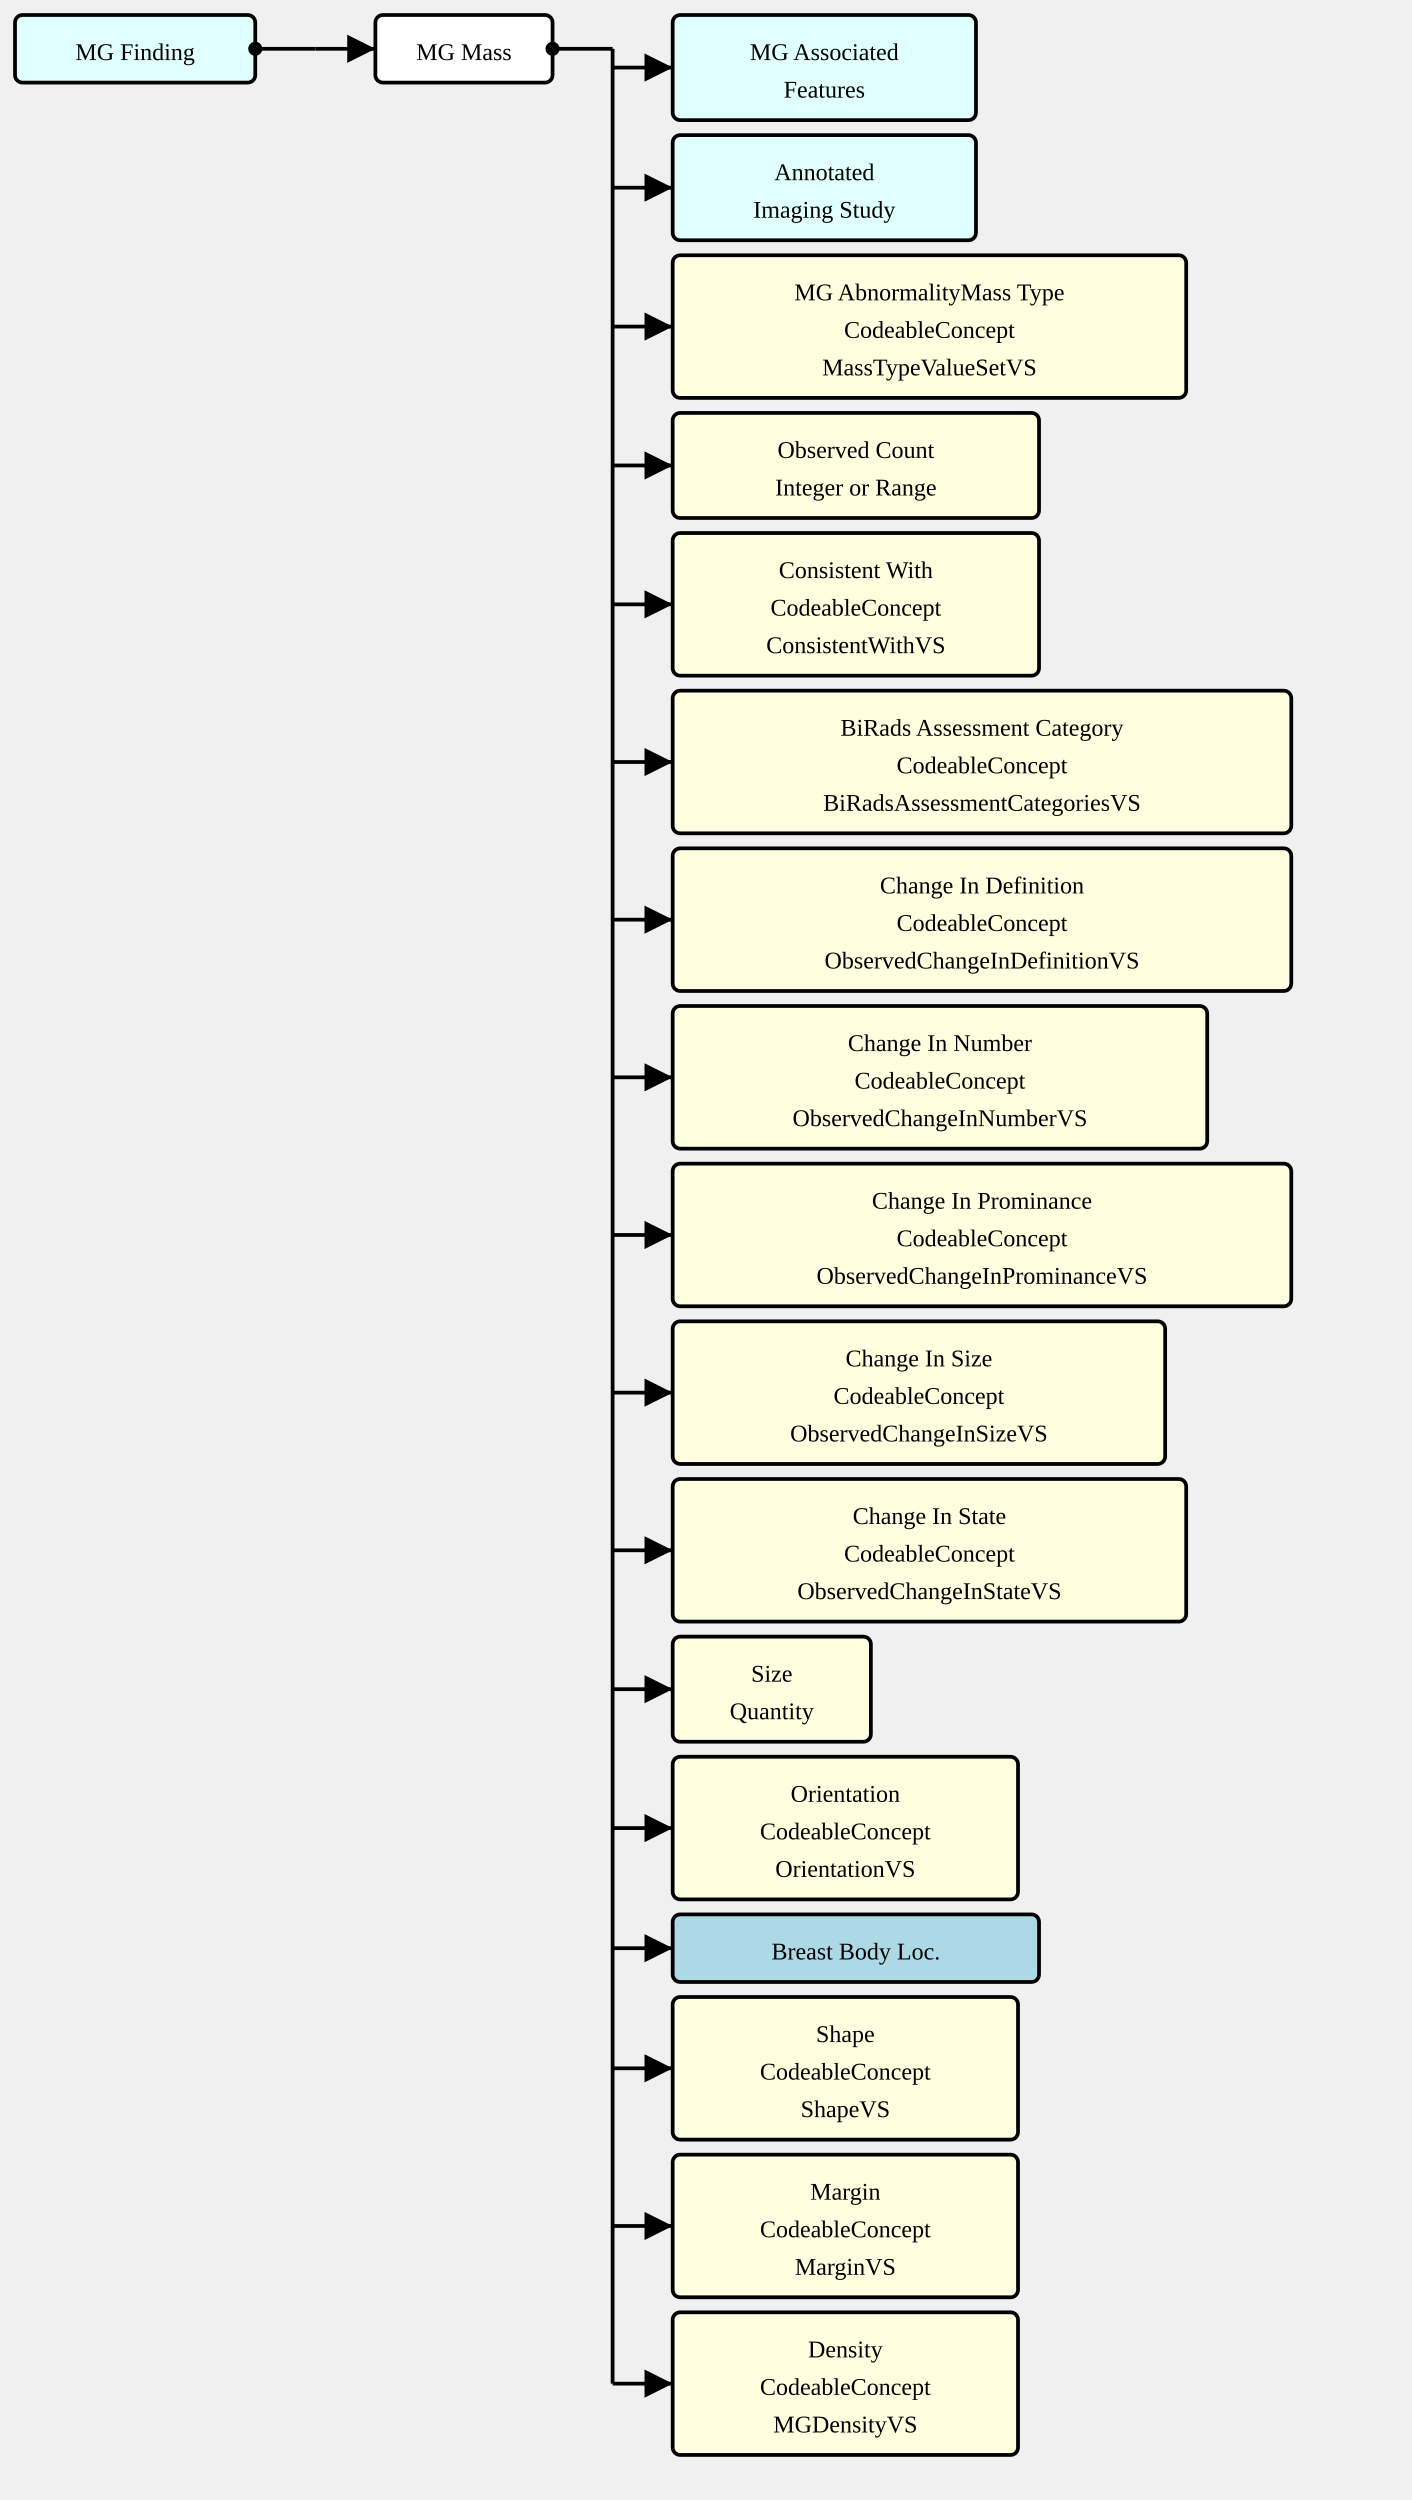
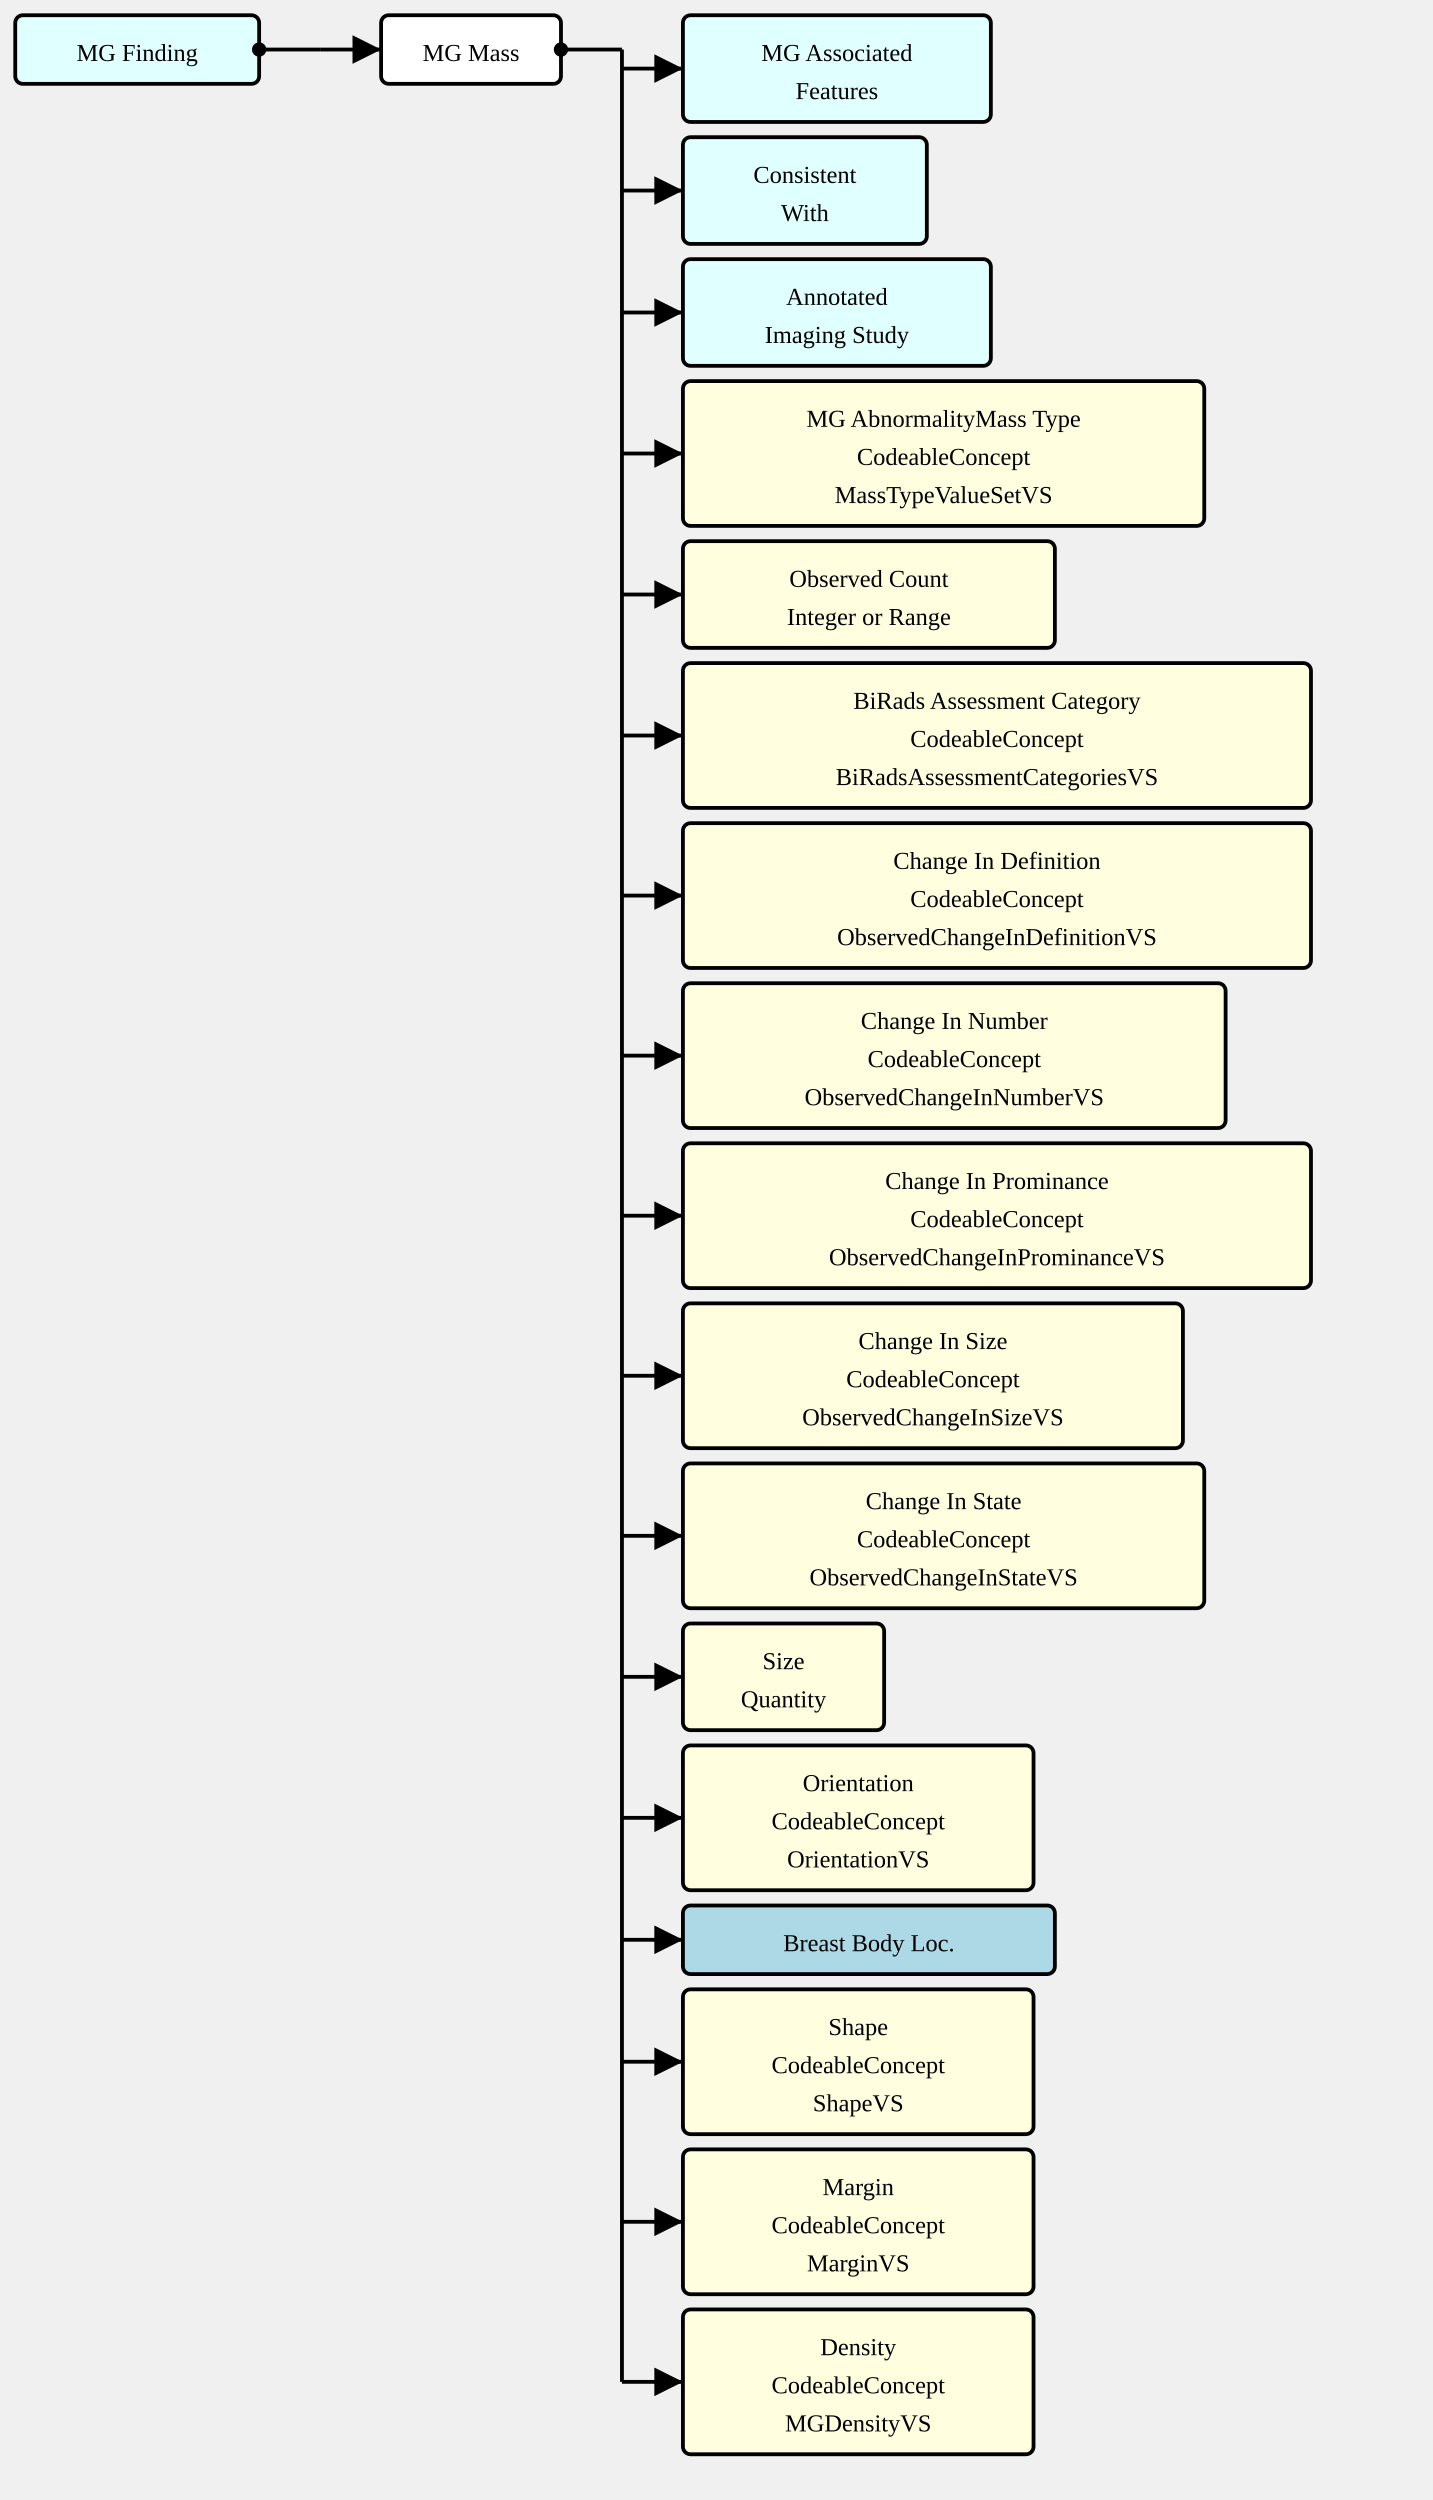
- <svg xmlns="http://www.w3.org/2000/svg" version="1.1" width="705" height="1248.75">
+ <svg xmlns="http://www.w3.org/2000/svg" version="1.1" width="705" height="1230">
  <defs>
    <marker id="arrowStart" markerWidth="3.75" markerHeight="3.75" markerUnits="px" refX="1.875" refY="1.875">
      <circle fill="Black" stroke-width="0" cx="1.875" cy="1.875" r="1.875" />
    </marker>
    <marker id="arrowEnd" markerWidth="7.5" markerHeight="7.5" markerUnits="px" refX="7.5" refY="3.75">
      <polygon fill="Black" stroke-width="0" points="0 0 7.5 3.75 0 7.5" />
    </marker>
  </defs>
  <g>
    <g transform="translate(7.5 7.5)">
      <rect fill="LightCyan" stroke="Black" stroke-width="1.875" x="0" y="0" width="120" height="33.75" rx="3.75" ry="3.75" />
      <a href="./StructureDefinition-MGFinding.html" target="_blank">
        <text x="60" y="22.5" text-anchor="middle">MG Finding</text>
      </a>
    </g>
    <line stroke="Black" stroke-width="1.875" marker-end="url(#arrowEnd)" x1="157.5" y1="24.375" x2="187.5" y2="24.375" />
    <line stroke="Black" stroke-width="1.875" marker-start="url(#arrowStart)" x1="127.5" y1="24.375" x2="157.5" y2="24.375" />
    <line stroke="Black" stroke-width="1.875" x1="157.5" y1="24.375" x2="157.5" y2="24.375" />
  </g>
  <g>
    <g transform="translate(187.5 7.5)">
      <rect fill="White" stroke="Black" stroke-width="1.875" x="0" y="0" width="88.5" height="33.75" rx="3.75" ry="3.75" />
      <text x="44.25" y="22.5" text-anchor="middle">MG Mass</text>
    </g>
    <line stroke="Black" stroke-width="1.875" marker-end="url(#arrowEnd)" x1="306" y1="33.75" x2="336" y2="33.75" />
    <line stroke="Black" stroke-width="1.875" marker-end="url(#arrowEnd)" x1="306" y1="93.75" x2="336" y2="93.75" />
-     <line stroke="Black" stroke-width="1.875" marker-end="url(#arrowEnd)" x1="306" y1="163.125" x2="336" y2="163.125" />
-     <line stroke="Black" stroke-width="1.875" marker-end="url(#arrowEnd)" x1="306" y1="232.5" x2="336" y2="232.5" />
-     <line stroke="Black" stroke-width="1.875" marker-end="url(#arrowEnd)" x1="306" y1="301.875" x2="336" y2="301.875" />
-     <line stroke="Black" stroke-width="1.875" marker-end="url(#arrowEnd)" x1="306" y1="380.625" x2="336" y2="380.625" />
-     <line stroke="Black" stroke-width="1.875" marker-end="url(#arrowEnd)" x1="306" y1="459.375" x2="336" y2="459.375" />
-     <line stroke="Black" stroke-width="1.875" marker-end="url(#arrowEnd)" x1="306" y1="538.125" x2="336" y2="538.125" />
-     <line stroke="Black" stroke-width="1.875" marker-end="url(#arrowEnd)" x1="306" y1="616.875" x2="336" y2="616.875" />
-     <line stroke="Black" stroke-width="1.875" marker-end="url(#arrowEnd)" x1="306" y1="695.625" x2="336" y2="695.625" />
-     <line stroke="Black" stroke-width="1.875" marker-end="url(#arrowEnd)" x1="306" y1="774.375" x2="336" y2="774.375" />
-     <line stroke="Black" stroke-width="1.875" marker-end="url(#arrowEnd)" x1="306" y1="843.75" x2="336" y2="843.75" />
-     <line stroke="Black" stroke-width="1.875" marker-end="url(#arrowEnd)" x1="306" y1="913.125" x2="336" y2="913.125" />
-     <line stroke="Black" stroke-width="1.875" marker-end="url(#arrowEnd)" x1="306" y1="973.125" x2="336" y2="973.125" />
-     <line stroke="Black" stroke-width="1.875" marker-end="url(#arrowEnd)" x1="306" y1="1033.125" x2="336" y2="1033.125" />
-     <line stroke="Black" stroke-width="1.875" marker-end="url(#arrowEnd)" x1="306" y1="1111.875" x2="336" y2="1111.875" />
-     <line stroke="Black" stroke-width="1.875" marker-end="url(#arrowEnd)" x1="306" y1="1190.625" x2="336" y2="1190.625" />
+     <line stroke="Black" stroke-width="1.875" marker-end="url(#arrowEnd)" x1="306" y1="153.75" x2="336" y2="153.75" />
+     <line stroke="Black" stroke-width="1.875" marker-end="url(#arrowEnd)" x1="306" y1="223.125" x2="336" y2="223.125" />
+     <line stroke="Black" stroke-width="1.875" marker-end="url(#arrowEnd)" x1="306" y1="292.5" x2="336" y2="292.5" />
+     <line stroke="Black" stroke-width="1.875" marker-end="url(#arrowEnd)" x1="306" y1="361.875" x2="336" y2="361.875" />
+     <line stroke="Black" stroke-width="1.875" marker-end="url(#arrowEnd)" x1="306" y1="440.625" x2="336" y2="440.625" />
+     <line stroke="Black" stroke-width="1.875" marker-end="url(#arrowEnd)" x1="306" y1="519.375" x2="336" y2="519.375" />
+     <line stroke="Black" stroke-width="1.875" marker-end="url(#arrowEnd)" x1="306" y1="598.125" x2="336" y2="598.125" />
+     <line stroke="Black" stroke-width="1.875" marker-end="url(#arrowEnd)" x1="306" y1="676.875" x2="336" y2="676.875" />
+     <line stroke="Black" stroke-width="1.875" marker-end="url(#arrowEnd)" x1="306" y1="755.625" x2="336" y2="755.625" />
+     <line stroke="Black" stroke-width="1.875" marker-end="url(#arrowEnd)" x1="306" y1="825" x2="336" y2="825" />
+     <line stroke="Black" stroke-width="1.875" marker-end="url(#arrowEnd)" x1="306" y1="894.375" x2="336" y2="894.375" />
+     <line stroke="Black" stroke-width="1.875" marker-end="url(#arrowEnd)" x1="306" y1="954.375" x2="336" y2="954.375" />
+     <line stroke="Black" stroke-width="1.875" marker-end="url(#arrowEnd)" x1="306" y1="1014.375" x2="336" y2="1014.375" />
+     <line stroke="Black" stroke-width="1.875" marker-end="url(#arrowEnd)" x1="306" y1="1093.125" x2="336" y2="1093.125" />
+     <line stroke="Black" stroke-width="1.875" marker-end="url(#arrowEnd)" x1="306" y1="1171.875" x2="336" y2="1171.875" />
    <line stroke="Black" stroke-width="1.875" marker-start="url(#arrowStart)" x1="276" y1="24.375" x2="306" y2="24.375" />
-     <line stroke="Black" stroke-width="1.875" x1="306" y1="24.375" x2="306" y2="1190.625" />
+     <line stroke="Black" stroke-width="1.875" x1="306" y1="24.375" x2="306" y2="1171.875" />
  </g>
  <g>
    <g transform="translate(336 7.5)">
      <rect fill="LightCyan" stroke="Black" stroke-width="1.875" x="0" y="0" width="151.5" height="52.5" rx="3.75" ry="3.75" />
      <a href="./StructureDefinition-MGAssociatedFeatures.html" target="_blank">
        <text x="75.75" y="22.5" text-anchor="middle">MG Associated</text>
      </a>
      <a href="./StructureDefinition-MGAssociatedFeatures.html" target="_blank">
        <text x="75.75" y="41.25" text-anchor="middle">Features</text>
      </a>
    </g>
    <g transform="translate(336 67.5)">
+       <rect fill="LightCyan" stroke="Black" stroke-width="1.875" x="0" y="0" width="120" height="52.5" rx="3.75" ry="3.75" />
+       <a href="./StructureDefinition-ConsistentWith.html" target="_blank">
+         <text x="60" y="22.5" text-anchor="middle">Consistent</text>
+       </a>
+       <a href="./StructureDefinition-ConsistentWith.html" target="_blank">
+         <text x="60" y="41.25" text-anchor="middle">With</text>
+       </a>
+     </g>
+     <g transform="translate(336 127.5)">
      <rect fill="LightCyan" stroke="Black" stroke-width="1.875" x="0" y="0" width="151.5" height="52.5" rx="3.75" ry="3.75" />
      <a href="./StructureDefinition-AimAnnotatedImagingStudy.html" target="_blank">
        <text x="75.75" y="22.5" text-anchor="middle">Annotated</text>
      </a>
      <a href="./StructureDefinition-AimAnnotatedImagingStudy.html" target="_blank">
        <text x="75.75" y="41.25" text-anchor="middle">Imaging Study</text>
      </a>
    </g>
-     <g transform="translate(336 127.5)">
+     <g transform="translate(336 187.5)">
      <rect fill="LightYellow" stroke="Black" stroke-width="1.875" x="0" y="0" width="256.5" height="71.25" rx="3.75" ry="3.75" />
      <text x="128.25" y="22.5" text-anchor="middle">MG AbnormalityMass Type</text>
      <text x="128.25" y="41.25" text-anchor="middle">CodeableConcept</text>
      <a href="./ValueSet-MassTypeValueSetVS.html" target="_blank">
        <text x="128.25" y="60" text-anchor="middle">MassTypeValueSetVS</text>
      </a>
    </g>
-     <g transform="translate(336 206.25)">
+     <g transform="translate(336 266.25)">
      <rect fill="LightYellow" stroke="Black" stroke-width="1.875" x="0" y="0" width="183" height="52.5" rx="3.75" ry="3.75" />
      <text x="91.5" y="22.5" text-anchor="middle">Observed Count</text>
      <text x="91.5" y="41.25" text-anchor="middle">Integer or Range</text>
    </g>
-     <g transform="translate(336 266.25)">
-       <rect fill="LightYellow" stroke="Black" stroke-width="1.875" x="0" y="0" width="183" height="71.25" rx="3.75" ry="3.75" />
-       <text x="91.5" y="22.5" text-anchor="middle">Consistent With</text>
-       <text x="91.5" y="41.25" text-anchor="middle">CodeableConcept</text>
-       <a href="./ValueSet-ConsistentWithVS.html" target="_blank">
-         <text x="91.5" y="60" text-anchor="middle">ConsistentWithVS</text>
-       </a>
-     </g>
-     <g transform="translate(336 345)">
+     <g transform="translate(336 326.25)">
      <rect fill="LightYellow" stroke="Black" stroke-width="1.875" x="0" y="0" width="309" height="71.25" rx="3.75" ry="3.75" />
      <text x="154.5" y="22.5" text-anchor="middle">BiRads Assessment Category</text>
      <text x="154.5" y="41.25" text-anchor="middle">CodeableConcept</text>
      <a href="./ValueSet-BiRadsAssessmentCategoriesVS.html" target="_blank">
        <text x="154.5" y="60" text-anchor="middle">BiRadsAssessmentCategoriesVS</text>
      </a>
    </g>
-     <g transform="translate(336 423.75)">
+     <g transform="translate(336 405)">
      <rect fill="LightYellow" stroke="Black" stroke-width="1.875" x="0" y="0" width="309" height="71.25" rx="3.75" ry="3.75" />
      <text x="154.5" y="22.5" text-anchor="middle">Change In Definition</text>
      <text x="154.5" y="41.25" text-anchor="middle">CodeableConcept</text>
      <a href="./ValueSet-ObservedChangeInDefinitionVS.html" target="_blank">
        <text x="154.5" y="60" text-anchor="middle">ObservedChangeInDefinitionVS</text>
      </a>
    </g>
-     <g transform="translate(336 502.5)">
+     <g transform="translate(336 483.75)">
      <rect fill="LightYellow" stroke="Black" stroke-width="1.875" x="0" y="0" width="267" height="71.25" rx="3.75" ry="3.75" />
      <text x="133.5" y="22.5" text-anchor="middle">Change In Number</text>
      <text x="133.5" y="41.25" text-anchor="middle">CodeableConcept</text>
      <a href="./ValueSet-ObservedChangeInNumberVS.html" target="_blank">
        <text x="133.5" y="60" text-anchor="middle">ObservedChangeInNumberVS</text>
      </a>
    </g>
-     <g transform="translate(336 581.25)">
+     <g transform="translate(336 562.5)">
      <rect fill="LightYellow" stroke="Black" stroke-width="1.875" x="0" y="0" width="309" height="71.25" rx="3.75" ry="3.75" />
      <text x="154.5" y="22.5" text-anchor="middle">Change In Prominance</text>
      <text x="154.5" y="41.25" text-anchor="middle">CodeableConcept</text>
      <a href="./ValueSet-ObservedChangeInProminanceVS.html" target="_blank">
        <text x="154.5" y="60" text-anchor="middle">ObservedChangeInProminanceVS</text>
      </a>
    </g>
-     <g transform="translate(336 660)">
+     <g transform="translate(336 641.25)">
      <rect fill="LightYellow" stroke="Black" stroke-width="1.875" x="0" y="0" width="246" height="71.25" rx="3.75" ry="3.75" />
      <text x="123" y="22.5" text-anchor="middle">Change In Size</text>
      <text x="123" y="41.25" text-anchor="middle">CodeableConcept</text>
      <a href="./ValueSet-ObservedChangeInSizeVS.html" target="_blank">
        <text x="123" y="60" text-anchor="middle">ObservedChangeInSizeVS</text>
      </a>
    </g>
-     <g transform="translate(336 738.75)">
+     <g transform="translate(336 720)">
      <rect fill="LightYellow" stroke="Black" stroke-width="1.875" x="0" y="0" width="256.5" height="71.25" rx="3.75" ry="3.75" />
      <text x="128.25" y="22.5" text-anchor="middle">Change In State</text>
      <text x="128.25" y="41.25" text-anchor="middle">CodeableConcept</text>
      <a href="./ValueSet-ObservedChangeInStateVS.html" target="_blank">
        <text x="128.25" y="60" text-anchor="middle">ObservedChangeInStateVS</text>
      </a>
    </g>
-     <g transform="translate(336 817.5)">
+     <g transform="translate(336 798.75)">
      <rect fill="LightYellow" stroke="Black" stroke-width="1.875" x="0" y="0" width="99" height="52.5" rx="3.75" ry="3.75" />
      <text x="49.5" y="22.5" text-anchor="middle">Size</text>
      <text x="49.5" y="41.25" text-anchor="middle">Quantity</text>
    </g>
-     <g transform="translate(336 877.5)">
+     <g transform="translate(336 858.75)">
      <rect fill="LightYellow" stroke="Black" stroke-width="1.875" x="0" y="0" width="172.5" height="71.25" rx="3.75" ry="3.75" />
      <text x="86.25" y="22.5" text-anchor="middle">Orientation</text>
      <text x="86.25" y="41.25" text-anchor="middle">CodeableConcept</text>
      <a href="./ValueSet-OrientationVS.html" target="_blank">
        <text x="86.25" y="60" text-anchor="middle">OrientationVS</text>
      </a>
    </g>
-     <g transform="translate(336 956.25)">
+     <g transform="translate(336 937.5)">
      <rect fill="LightBlue" stroke="Black" stroke-width="1.875" x="0" y="0" width="183" height="33.75" rx="3.75" ry="3.75" />
      <a href="./StructureDefinition-BreastBodyLocationExtension.html" target="_blank">
        <text x="91.5" y="22.5" text-anchor="middle">Breast Body Loc.</text>
      </a>
    </g>
-     <g transform="translate(336 997.5)">
+     <g transform="translate(336 978.75)">
      <rect fill="LightYellow" stroke="Black" stroke-width="1.875" x="0" y="0" width="172.5" height="71.25" rx="3.75" ry="3.75" />
      <text x="86.25" y="22.5" text-anchor="middle">Shape</text>
      <text x="86.25" y="41.25" text-anchor="middle">CodeableConcept</text>
      <a href="./ValueSet-ShapeVS.html" target="_blank">
        <text x="86.25" y="60" text-anchor="middle">ShapeVS</text>
      </a>
    </g>
-     <g transform="translate(336 1076.25)">
+     <g transform="translate(336 1057.5)">
      <rect fill="LightYellow" stroke="Black" stroke-width="1.875" x="0" y="0" width="172.5" height="71.25" rx="3.75" ry="3.75" />
      <text x="86.25" y="22.5" text-anchor="middle">Margin</text>
      <text x="86.25" y="41.25" text-anchor="middle">CodeableConcept</text>
      <a href="./ValueSet-MarginVS.html" target="_blank">
        <text x="86.25" y="60" text-anchor="middle">MarginVS</text>
      </a>
    </g>
-     <g transform="translate(336 1155)">
+     <g transform="translate(336 1136.25)">
      <rect fill="LightYellow" stroke="Black" stroke-width="1.875" x="0" y="0" width="172.5" height="71.25" rx="3.75" ry="3.75" />
      <text x="86.25" y="22.5" text-anchor="middle">Density</text>
      <text x="86.25" y="41.25" text-anchor="middle">CodeableConcept</text>
      <a href="./ValueSet-MGDensityVS.html" target="_blank">
        <text x="86.25" y="60" text-anchor="middle">MGDensityVS</text>
      </a>
    </g>
  </g>
</svg>
